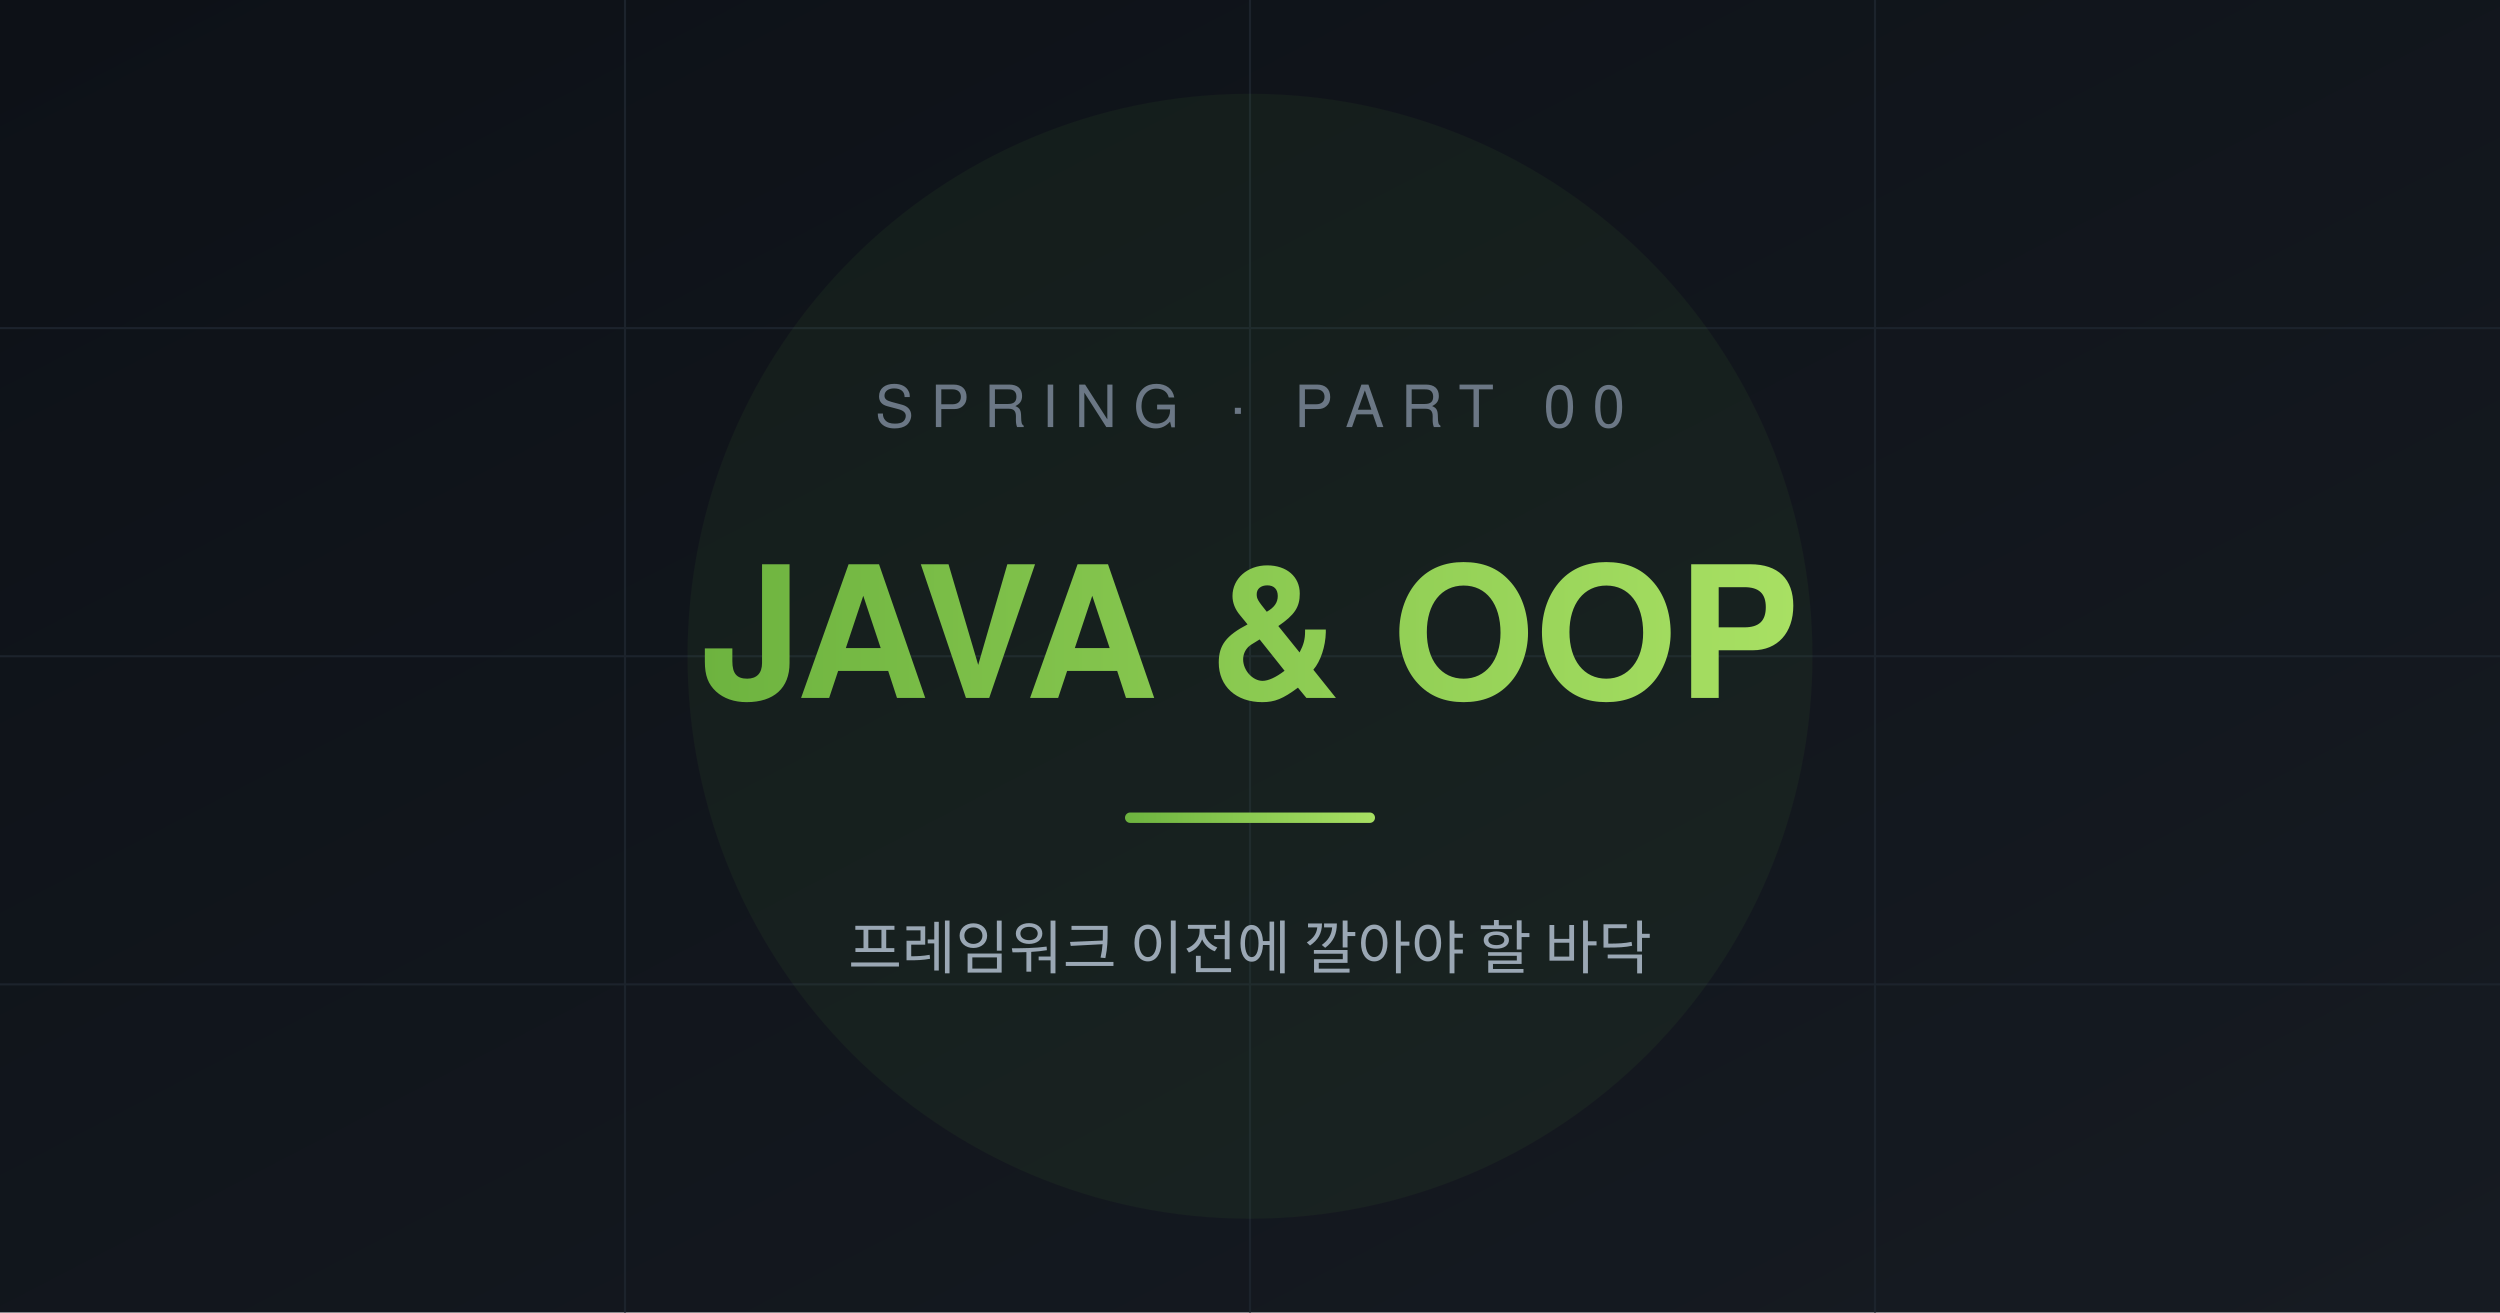
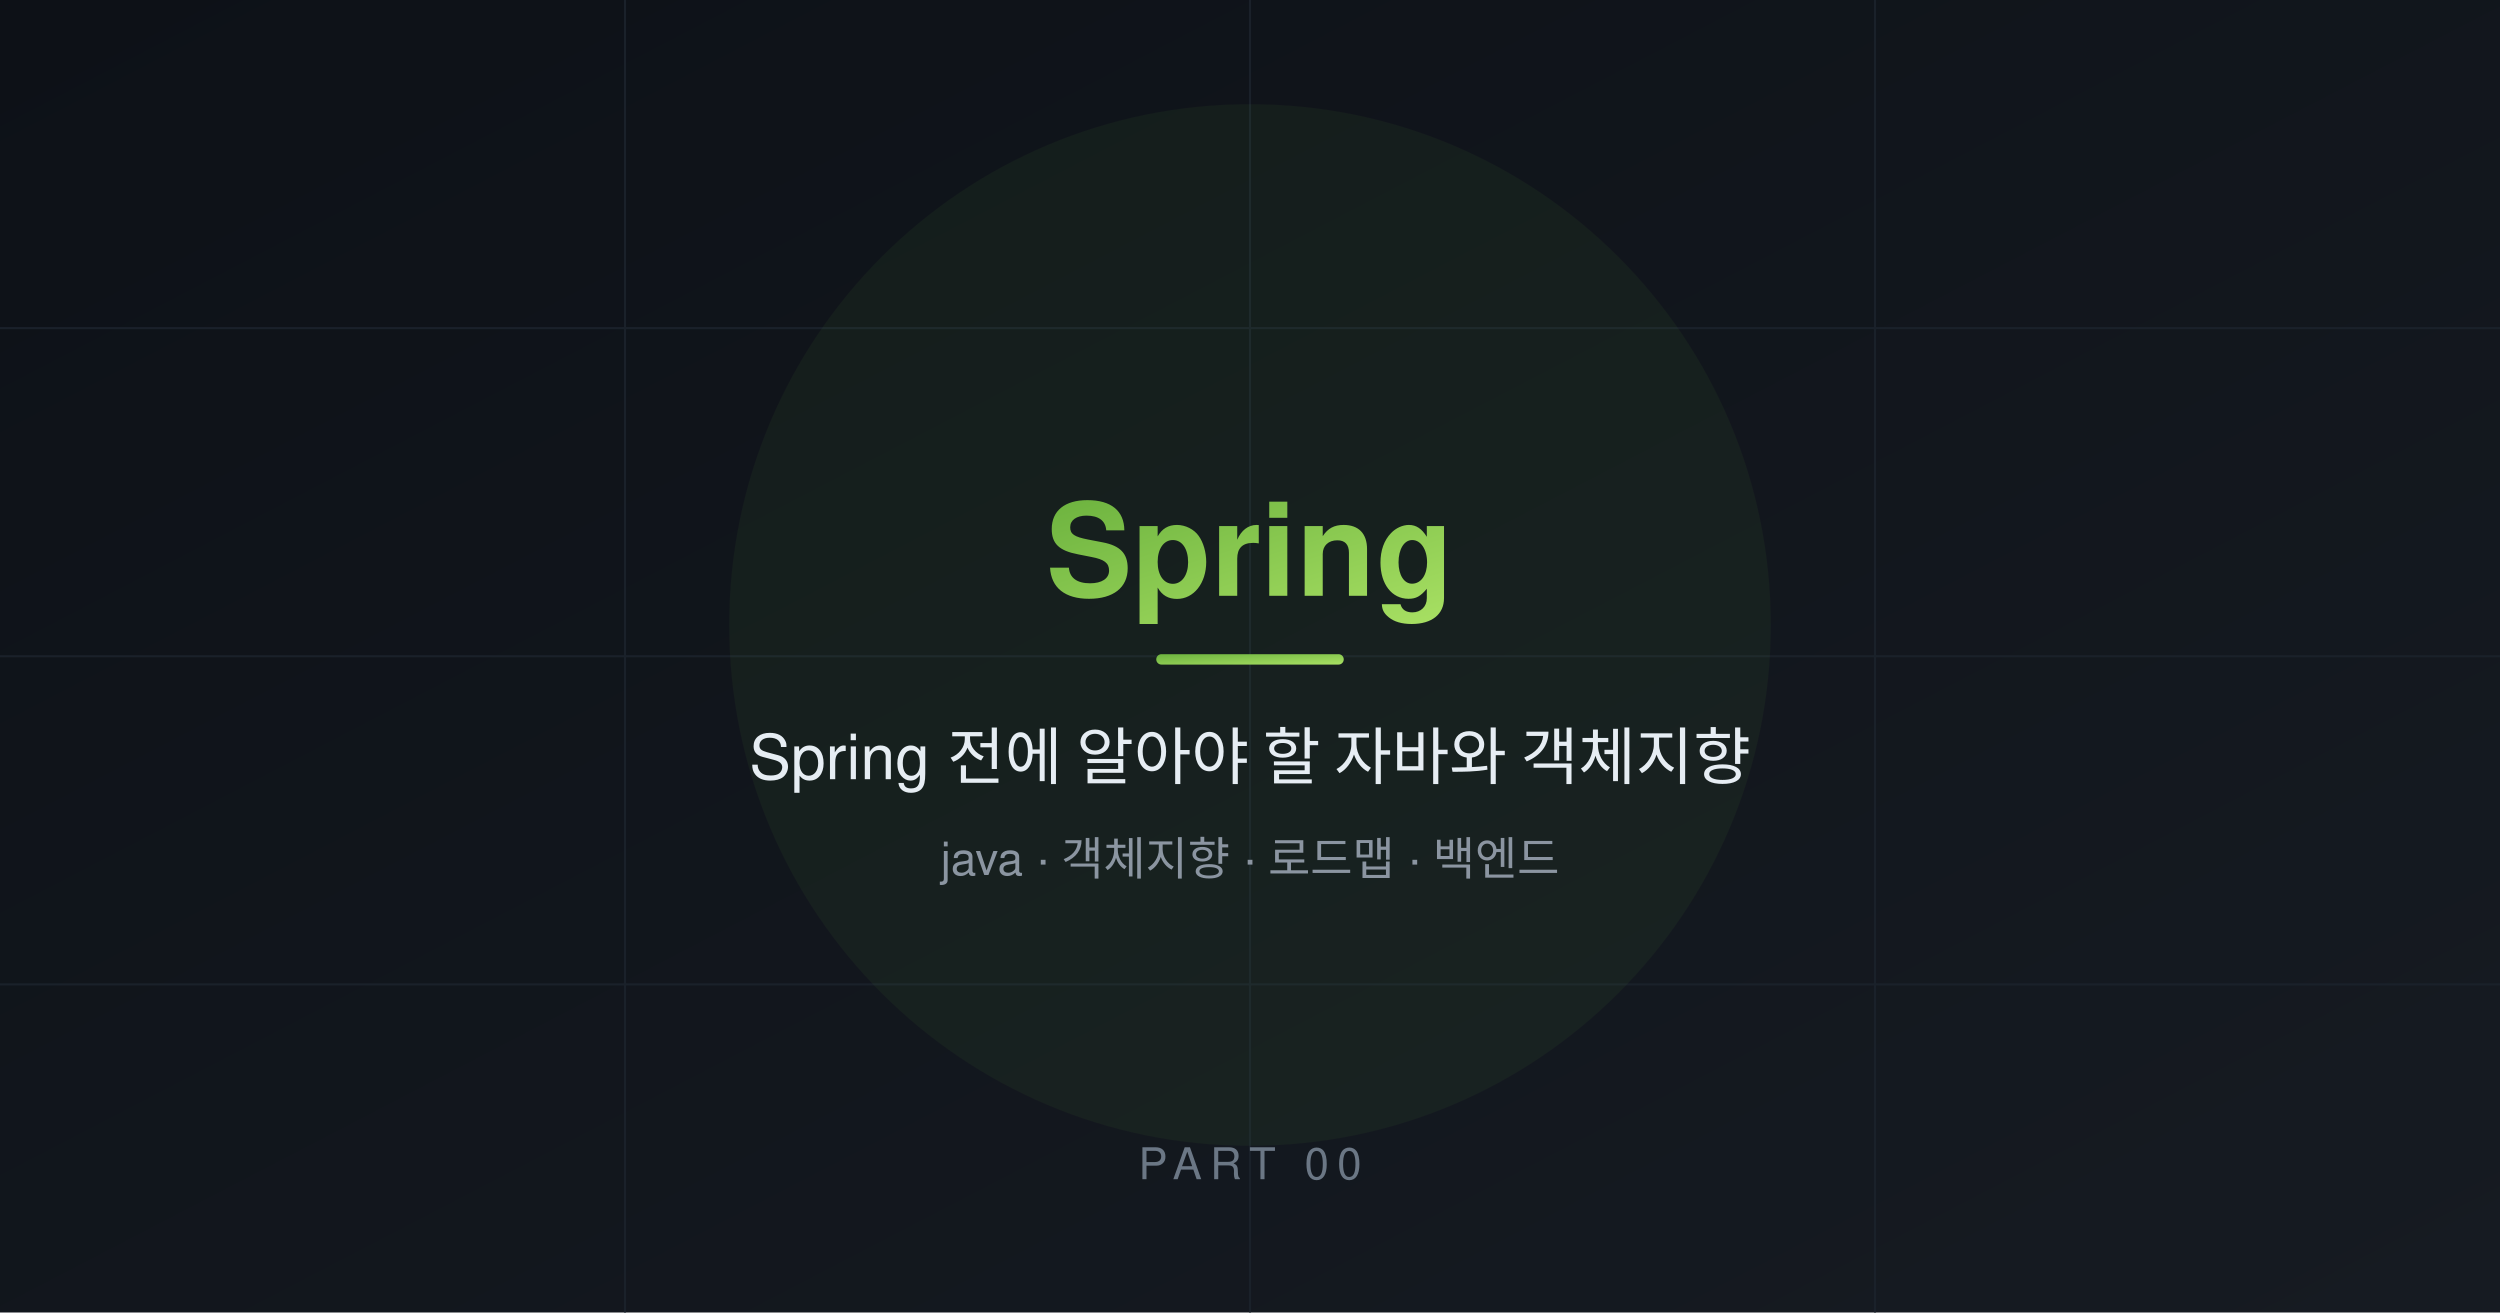
<svg xmlns="http://www.w3.org/2000/svg" viewBox="0 0 1200 630" width="1200" height="630">
  <defs>
    <linearGradient id="bg" x1="0" y1="0" x2="1" y2="1">
      <stop offset="0%" stop-color="#0d1117" />
      <stop offset="100%" stop-color="#161b22" />
    </linearGradient>
-     <linearGradient id="accent" x1="0" y1="0" x2="1" y2="0">
+     <linearGradient id="accent" x1="0" y1="0" x2="1" y2="1">
      <stop offset="0%" stop-color="#6db33f" />
      <stop offset="100%" stop-color="#a8e063" />
    </linearGradient>
  </defs>
  <rect width="1200" height="630" fill="url(#bg)" />
-   <g stroke="#1c232c" stroke-width="1">
+   <g stroke="#1a212a" stroke-width="1">
    <path d="M0 157.5H1200M0 315H1200M0 472.5H1200M300 0V630M600 0V630M900 0V630" />
  </g>
-   <circle cx="600" cy="315" r="270" fill="#6db33f" opacity="0.06" />
-   <text x="600" y="205" text-anchor="middle" font-family="Helvetica, Arial, sans-serif" font-size="28" fill="#6b7785" letter-spacing="8">SPRING · PART 00</text>
-   <text x="600" y="335" text-anchor="middle" font-family="Helvetica, Arial, sans-serif" font-size="88" font-weight="bold" fill="url(#accent)">JAVA &amp; OOP</text>
-   <rect x="540" y="390" width="120" height="5" rx="2.5" fill="url(#accent)" />
-   <text x="600" y="465" text-anchor="middle" font-family="Helvetica, Arial, sans-serif" font-size="28" fill="#9aa7b4">프레임워크 이전에 깔아야 할 바닥</text>
+   <circle cx="600" cy="300" r="250" fill="#6db33f" opacity="0.06" />
+   <text x="600" y="286" text-anchor="middle" font-family="'Helvetica Neue', Helvetica, Arial, 'Apple SD Gothic Neo', 'Malgun Gothic', sans-serif" font-size="62" font-weight="bold" fill="url(#accent)">Spring</text>
+   <rect x="555" y="314" width="90" height="5" rx="2.5" fill="url(#accent)" />
+   <text x="600" y="374" text-anchor="middle" font-family="'Helvetica Neue', Helvetica, Arial, 'Apple SD Gothic Neo', 'Malgun Gothic', sans-serif" font-size="30" fill="#e6edf3">Spring 전에 알아야 할 자바와 객체지향</text>
+   <text x="600" y="420" text-anchor="middle" font-family="'Helvetica Neue', Helvetica, Arial, 'Apple SD Gothic Neo', 'Malgun Gothic', sans-serif" font-size="22" fill="#8b95a1">java · 객체지향 · 로드맵 · 백엔드</text>
+   <text x="600" y="566" text-anchor="middle" font-family="'Helvetica Neue', Helvetica, Arial, 'Apple SD Gothic Neo', 'Malgun Gothic', sans-serif" font-size="21" fill="#6b7785" letter-spacing="4">PART 00</text>
</svg>
